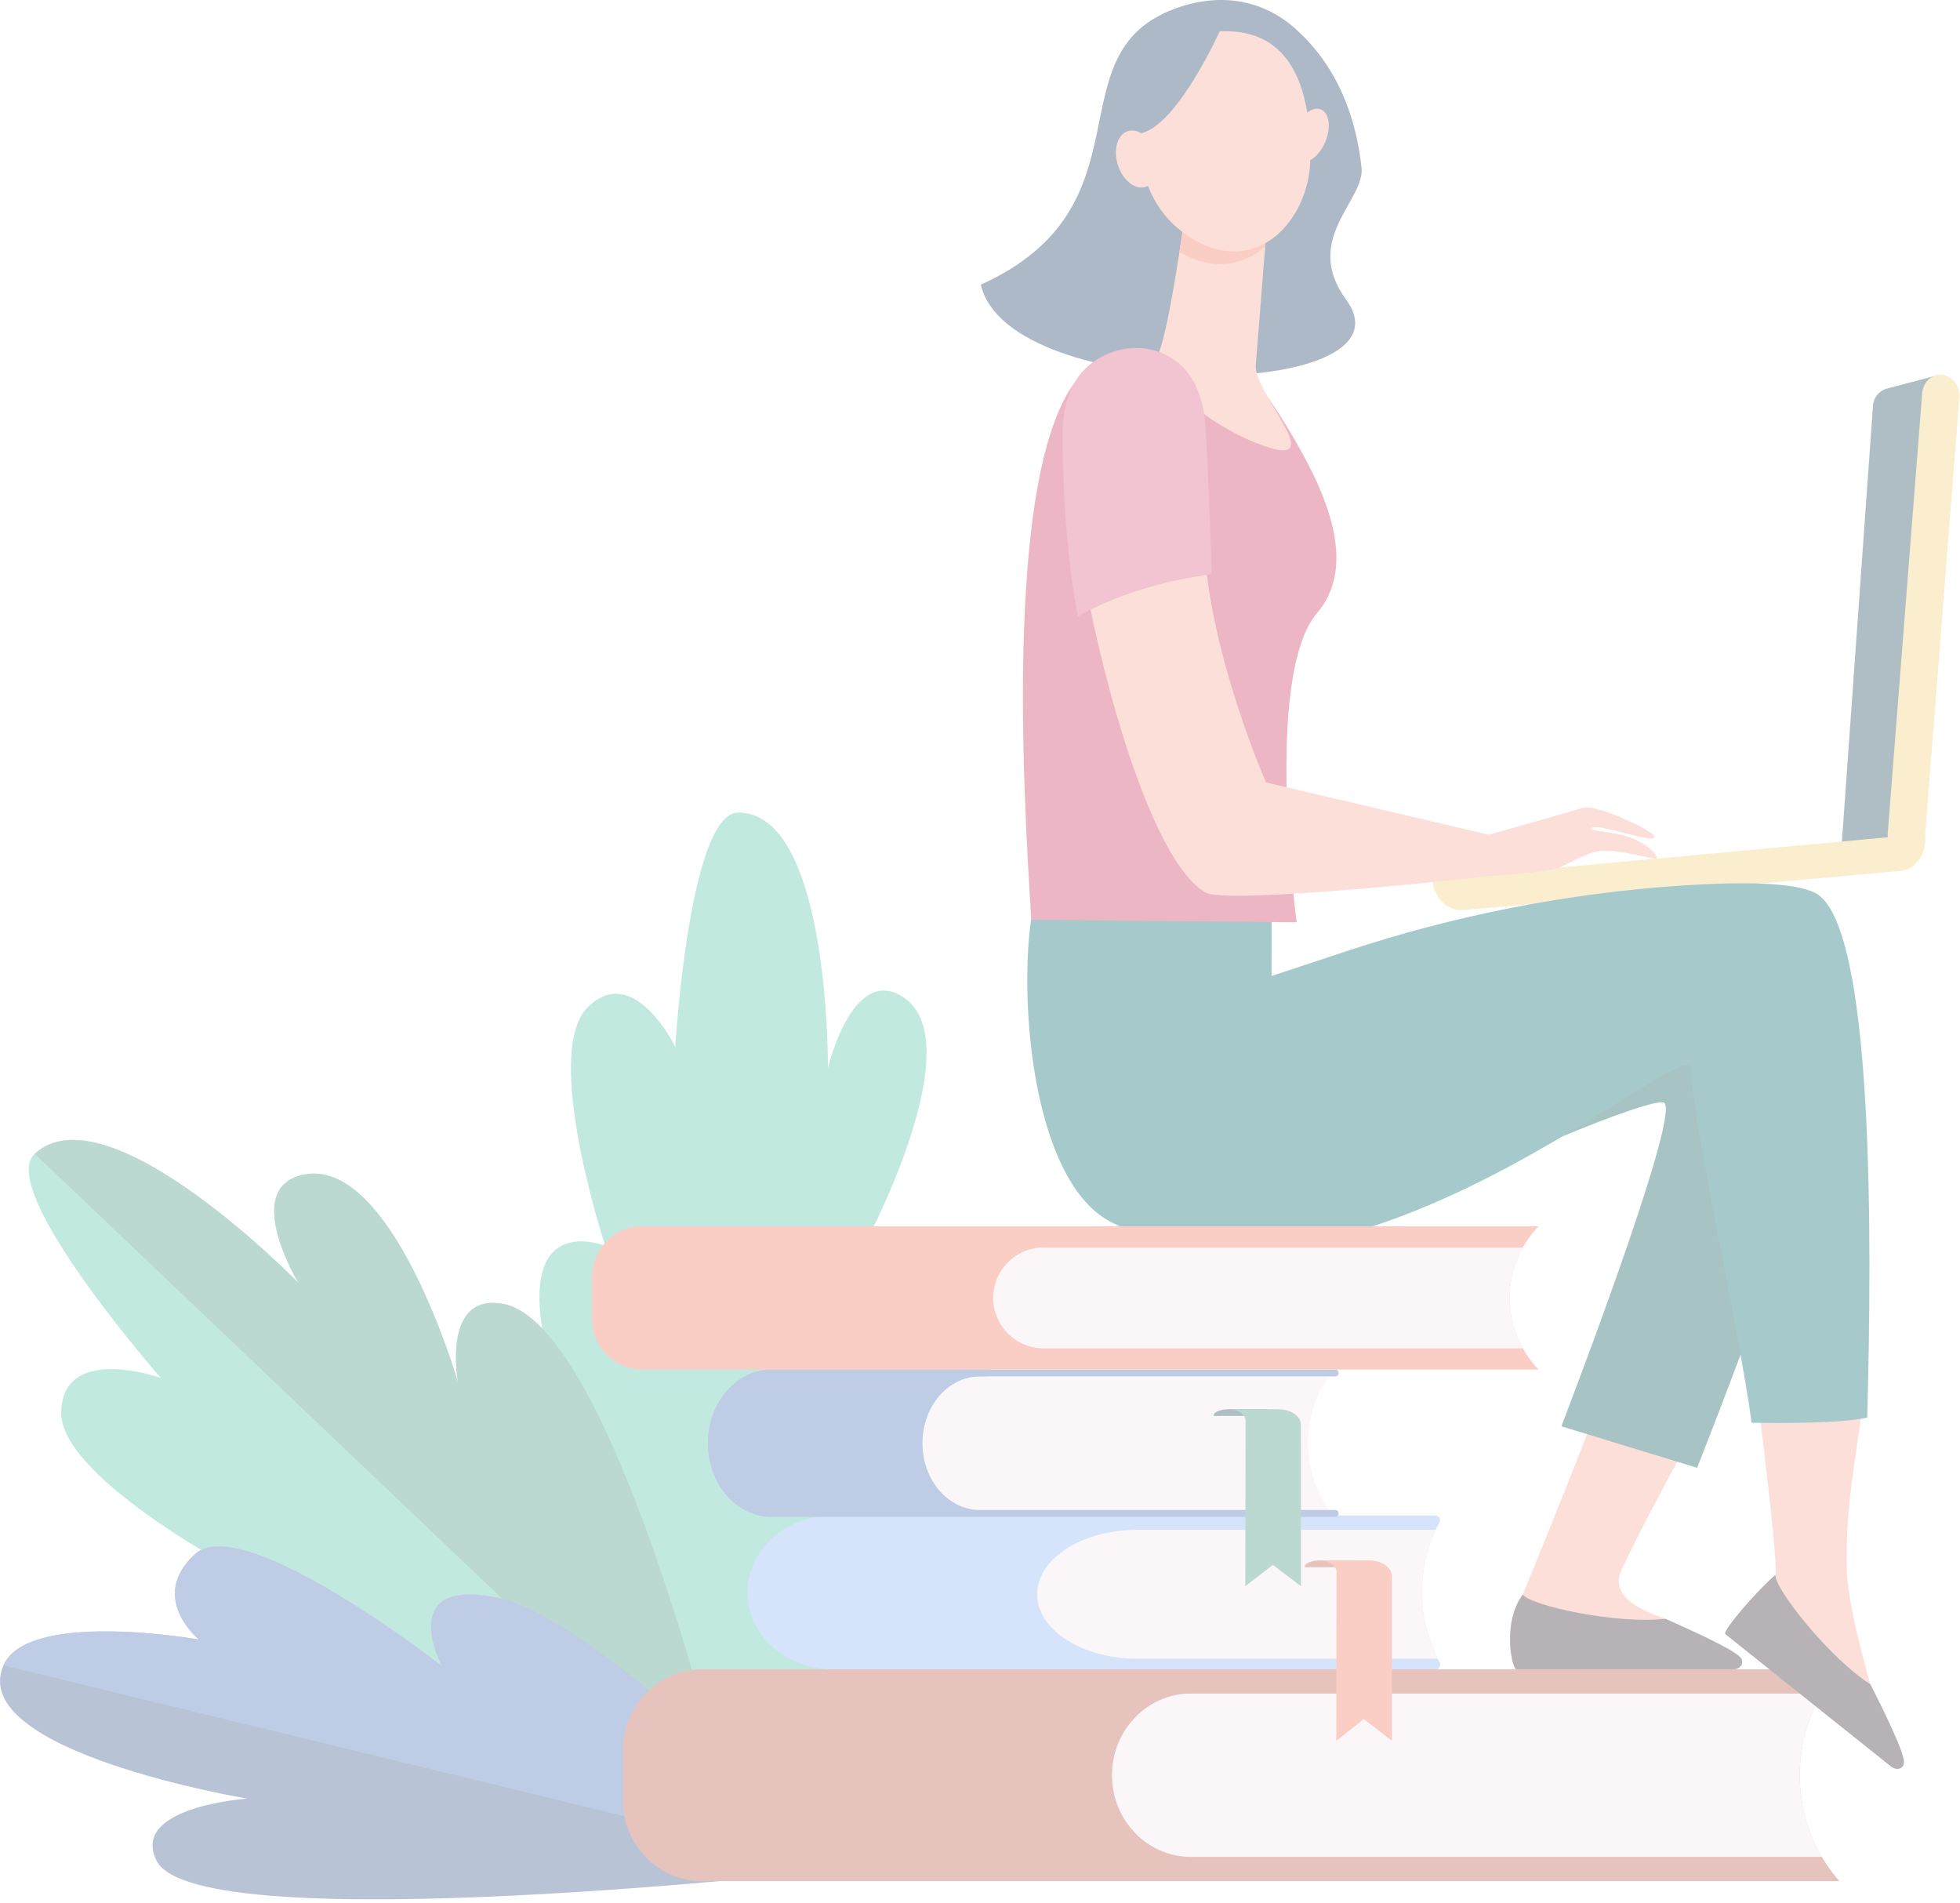
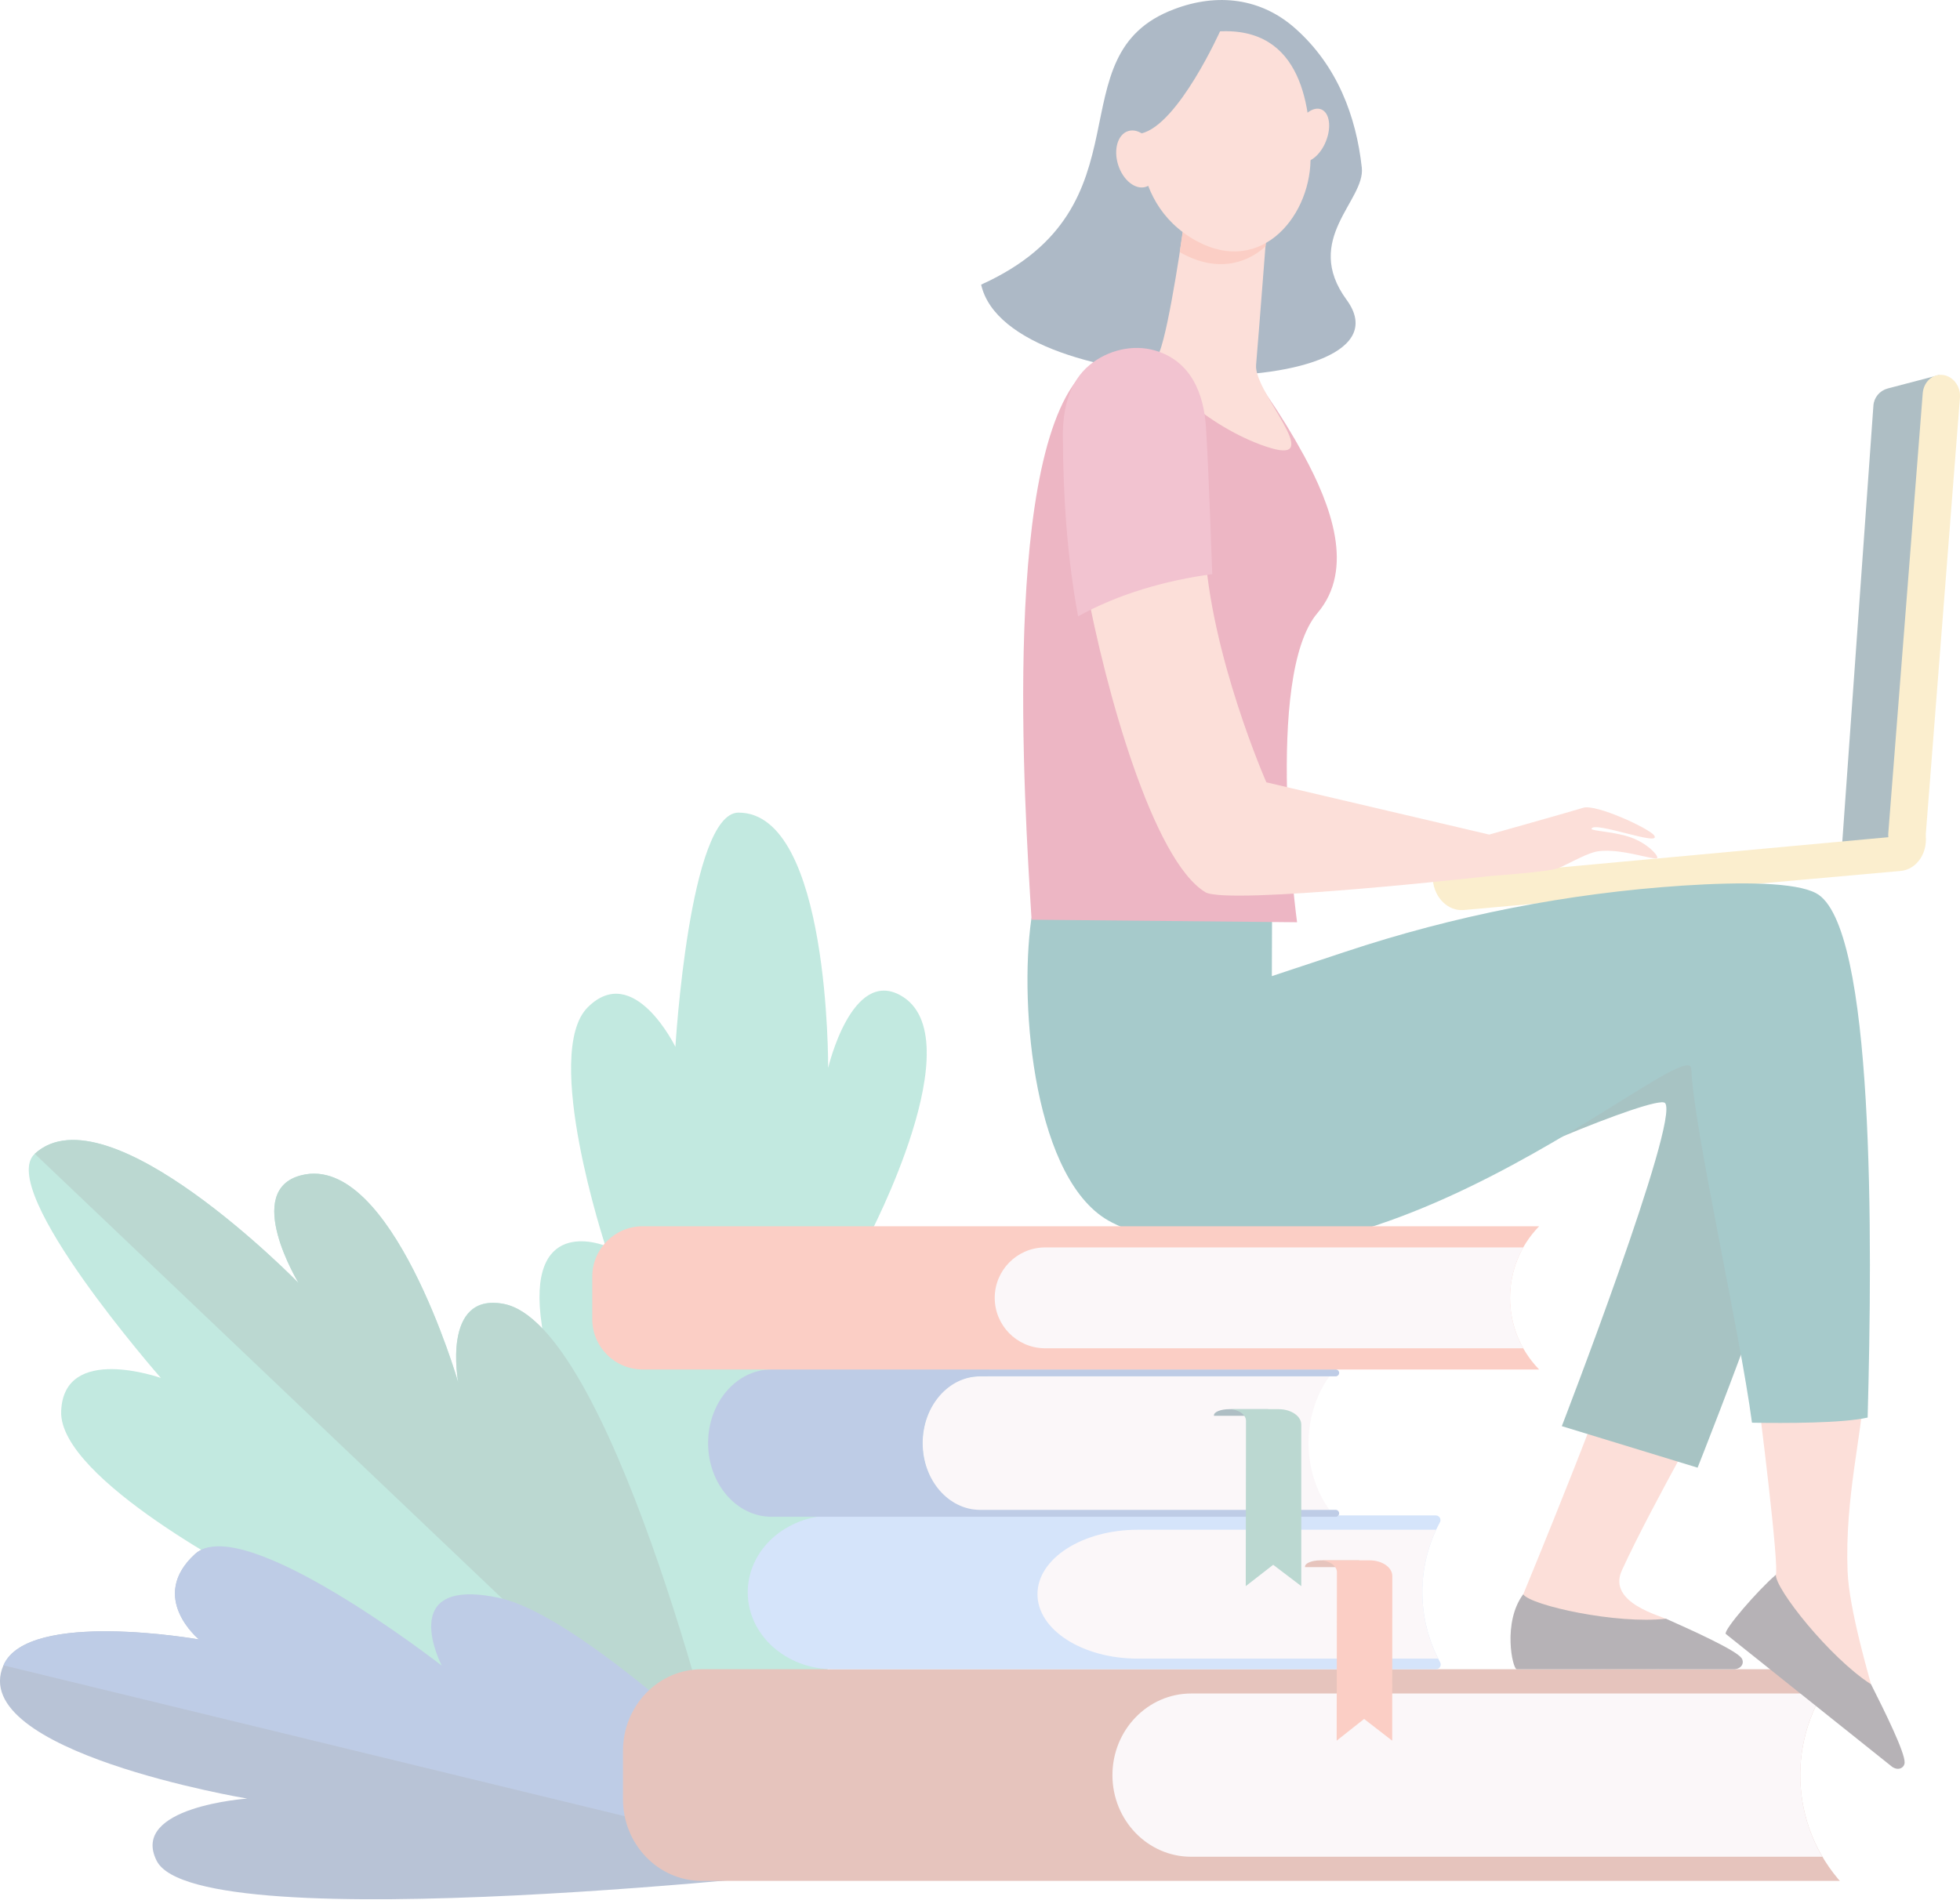
- <svg xmlns="http://www.w3.org/2000/svg" width="643" height="624" viewBox="0 0 643 624" fill="none">
-   <g opacity="0.35">
-     <path d="M225.29 615.357C225.29 615.357 180.875 464.821 177.312 431.611C173.749 398.401 198.581 408.697 198.581 408.697C198.581 408.697 177.686 345.424 192.798 330.407C207.91 315.39 221.531 343.381 221.531 343.381C221.531 343.381 226.103 266.569 242.212 266.54C272.216 266.486 271.623 350.31 271.623 350.31C271.623 350.31 279.282 317.492 295.374 326.488C319.6 340.056 284.858 405.823 284.858 405.823C284.858 405.823 315.735 405.823 326.571 421.41C346.006 449.336 225.29 615.357 225.29 615.357Z" fill="#50BFA5" />
-     <path d="M239.837 595.43C239.837 595.43 111.776 574.018 83.922 551.329C56.068 528.641 83.637 518.41 83.637 518.41C83.637 518.41 19.318 485.437 20.061 463.016C20.803 440.595 52.76 451.995 52.76 451.995C52.76 451.995 -1.434 390.194 11.397 378.461C35.297 356.604 97.923 420.846 97.923 420.846C97.923 420.846 79.32 390.295 98.915 385.462C128.461 378.17 150.271 453.504 150.271 453.504C150.271 453.504 144.731 423.755 165.116 427.716C201.681 434.823 239.837 595.43 239.837 595.43Z" fill="#50BFA5" />
-     <path d="M165.128 427.716C144.701 424.022 150.283 453.504 150.283 453.504C150.283 453.504 128.473 378.171 98.927 385.462C79.332 390.296 97.935 420.846 97.935 420.846C97.935 420.846 35.297 356.604 11.397 378.467L239.41 595.471C235.319 574.736 199.371 433.903 165.128 427.716Z" fill="#3C8F7C" />
-     <path d="M276.236 613.089C276.236 613.089 208.812 544.507 174.854 537.382C140.895 530.256 147.005 554.399 147.005 554.399C147.005 554.399 79.635 495.478 64.024 509.753C48.413 524.027 65.301 537.809 65.301 537.809C65.301 537.809 9.182 527.881 1.137 546.288C-11.208 574.588 81.083 589.985 81.083 589.985C81.083 589.985 42.41 592.663 51.394 610.405C64.915 637.137 276.236 613.089 276.236 613.089Z" fill="#355389" />
-     <path d="M1.137 546.288C9.171 527.881 65.265 537.815 65.265 537.815C65.265 537.815 48.378 524.033 63.989 509.759C79.599 495.484 144.88 546.389 144.88 546.389C144.88 546.389 129.489 516.973 163.447 524.11C197.406 531.248 276.236 613.089 276.236 613.089L1.137 546.288Z" fill="#466EB6" />
-     <path d="M603.422 617.038H230.141C215.89 617.038 204.323 605.049 204.323 590.264V574.339C204.323 559.548 215.884 547.565 230.141 547.565H603.422C586.345 566.923 586.054 596.511 602.734 616.23L603.422 617.038Z" fill="#B75742" />
-     <path d="M597.657 555.528H390.616C376.366 555.528 364.799 567.516 364.799 582.307C364.799 597.093 376.354 609.081 390.616 609.081H597.675C592.929 600.956 590.426 591.716 590.423 582.307C590.42 572.897 592.916 563.656 597.657 555.528Z" fill="#F3E8EE" />
-     <path d="M472.279 499.314C472.394 499.068 472.442 498.796 472.418 498.525C472.394 498.255 472.299 497.995 472.143 497.773C471.988 497.55 471.776 497.372 471.53 497.257C471.284 497.142 471.012 497.094 470.742 497.117H273.226C257.746 497.117 245.193 508.399 245.193 522.347C245.193 536.277 257.746 547.577 273.226 547.577H470.819C471.09 547.599 471.363 547.55 471.61 547.434C471.856 547.318 472.068 547.139 472.224 546.915C472.38 546.692 472.474 546.431 472.497 546.159C472.52 545.888 472.472 545.615 472.357 545.368C468.514 538.304 466.494 530.393 466.48 522.351C466.467 514.309 468.46 506.391 472.279 499.314Z" fill="#86B1F2" />
-     <path d="M471.033 501.814H373.147C354.978 501.814 340.246 511.279 340.246 522.952C340.246 534.626 354.978 544.091 373.147 544.091H471.68C468.369 537.556 466.59 530.352 466.478 523.027C466.366 515.702 467.923 508.447 471.033 501.814Z" fill="#F3E8EE" />
-     <path d="M445.755 511.849H433.007C430.263 511.849 428.043 512.769 428.043 513.903V514.087H445.755V511.849Z" fill="#B75742" />
-     <path d="M456.627 516.991C456.627 514.141 453.296 511.837 449.193 511.837H432.817C435.934 511.837 438.458 513.589 438.458 515.75L438.381 571.025L447.418 563.9L456.633 571.025L456.627 516.991Z" fill="#F47458" />
-     <path d="M435.964 495.3H321.043C310.854 495.3 302.588 485.497 302.588 473.402C302.588 461.306 310.848 451.503 321.043 451.503H435.964C427.182 463.646 426.837 481.453 435.144 494.059L435.964 495.3Z" fill="#F3E8EE" />
-     <path d="M302.6 473.395C302.6 461.3 311.056 451.497 321.488 451.497H438.161C438.442 451.474 438.703 451.341 438.887 451.126C439.071 450.911 439.162 450.633 439.14 450.351C439.157 450.073 439.063 449.799 438.88 449.589C438.697 449.379 438.438 449.25 438.161 449.229H253.079C241.565 449.229 232.231 460.047 232.231 473.401C232.231 486.75 241.565 497.574 253.079 497.574H438.161C438.438 497.553 438.697 497.423 438.88 497.214C439.063 497.004 439.157 496.73 439.14 496.452C439.162 496.17 439.071 495.892 438.887 495.677C438.703 495.462 438.442 495.329 438.161 495.306H321.488C311.056 495.3 302.6 485.491 302.6 473.395Z" fill="#466EB6" />
-     <path d="M415.9 462.262H403.128C400.384 462.262 398.164 463.165 398.164 464.281V464.459H415.876L415.9 462.262Z" fill="#184655" />
-     <path d="M426.772 467.315C426.772 464.525 423.441 462.256 419.338 462.256H402.973C406.091 462.256 408.614 463.972 408.614 466.092L408.537 520.299L417.574 513.328L426.79 520.299L426.772 467.315Z" fill="#3C8F7C" />
-     <path d="M619.081 127.44L636.045 122.975L624.543 276.349L604.188 277.026L614.455 133.016C614.547 131.72 615.043 130.486 615.873 129.486C616.702 128.486 617.824 127.771 619.081 127.44Z" fill="#184655" />
-     <path d="M626.063 280.719C625.669 280.762 625.271 280.762 624.876 280.719C621.509 280.321 619.009 276.972 619.306 273.231L630.588 129.013C630.879 125.279 633.848 122.571 637.221 122.969C640.593 123.367 643.087 126.715 642.79 130.456L631.508 274.674C631.277 277.958 628.931 280.458 626.063 280.719Z" fill="#F4CF73" />
-     <path d="M469.916 288.402C469.916 288.509 469.916 288.616 469.916 288.723C470.451 294.59 474.993 298.978 480.07 298.526L623.35 285.701C628.426 285.25 632.108 280.119 631.579 274.253C631.579 274.003 631.526 273.76 631.49 273.516L469.916 288.402Z" fill="#F4CF73" />
-     <path d="M569.69 443.309C560.308 448.51 531.628 439.39 531.628 438.558C531.218 446.396 499.516 523.113 499.516 523.113V546.716C499.516 546.716 564.833 549.827 563.9 544.056C562.968 538.284 559.447 542.037 546.419 531.135C545.261 530.167 526.967 525.922 531.919 515.103C541.912 493.287 563.093 456.924 569.69 443.309Z" fill="#F7A491" />
-     <path d="M497.396 547.565H568.9C571.483 547.304 572.082 545.19 571.174 543.925C569.297 541.295 555.593 535.102 546.383 530.987C530.351 532.863 502.135 526.694 499.552 523.03C492.759 532.151 495.953 547.268 497.396 547.565Z" fill="#2D232E" />
-     <path d="M481.709 388.229C480.741 385.325 543.272 358.789 546.069 361.824C551.021 367.168 512.223 467.855 512.223 467.855L556.757 481.471C556.757 481.471 603.072 365.167 601.148 343.891C599.225 322.616 576.008 298.443 525.738 313.917C475.468 329.391 481.709 388.229 481.709 388.229Z" fill="#025454" />
-     <path d="M611.177 456.543C600.62 454.62 586.939 454.073 575.99 453.883C577.278 463.633 583.548 513.642 582.402 516.711C579.522 524.259 574.282 530.675 567.463 535.006C567.463 535.006 616.016 578.815 618.95 573.756C621.883 568.697 616.782 569.374 613.606 552.683C613.327 551.198 606.302 527.904 605.887 515.334C605.049 491.345 610.815 469.85 611.177 456.543Z" fill="#F7A491" />
-     <path d="M595.602 292.951C588.827 289.335 571.257 289.21 551.906 290.463C514.205 292.964 476.979 300.272 441.13 312.207L417.141 320.152L417.218 295.552C417.218 295.552 340.881 282.78 338.245 301.697C334.243 330.199 339.207 388.033 364.645 400.942C443.618 441.046 554.358 337.057 554.756 350.661C555.296 368.931 570.699 436.926 574.636 466.692C585.591 466.882 604.408 466.876 612.567 465C614.134 406.684 614.883 303.241 595.602 292.951Z" fill="#01676B" />
-     <path d="M565.984 536.01L620.565 579.611C622.726 581.042 624.525 579.801 624.626 578.24C624.84 575.015 618.172 561.537 613.647 552.523C600.05 543.806 582.111 521.052 582.432 516.599C576.684 521.45 565.058 534.864 565.984 536.01Z" fill="#2D232E" />
-     <path d="M321.779 93.369C330.686 132.855 466.122 131.816 441.622 98.315C427.075 78.423 447.851 65.758 446.67 54.969C444.835 38.206 438.695 21.563 424.801 9.277C413.537 -0.663 399.244 -2.367 385.106 2.977C345.056 18.041 378.616 67.646 321.779 93.369Z" fill="#13375B" />
-     <path d="M427.633 149.392C423.945 142.622 419.908 136.047 415.538 129.696C409.356 118.711 393.395 113.159 393.395 113.159C393.395 113.159 388.051 113.266 381.923 113.569C381.709 114.332 381.312 115.031 380.766 115.606C378.462 117.333 365.256 115.101 356.729 120.896C328.139 145.402 336.048 264.188 338.322 301.703L425.388 302.528C425.388 302.528 414.409 221.774 432.104 201.063C444.395 186.616 436.468 165.673 427.633 149.392Z" fill="#CA2E55" />
-     <path d="M388.384 72.972C388.384 72.972 383.598 107.151 380.255 115.458C376.912 123.765 398.662 141.525 416.708 146.928C434.753 152.332 411.185 128.58 411.957 119.703C412.729 110.826 415.989 68.786 415.989 68.786L388.384 72.972Z" fill="#F7A491" />
-     <path d="M415.057 80.828C415.585 73.875 415.971 68.774 415.971 68.774L388.384 72.972C388.384 72.972 387.689 76.986 386.917 82.669C398.104 89.153 408.163 87.105 415.057 80.828Z" fill="#F47458" />
-     <path d="M397.035 10.542C389.848 12.544 383.612 17.046 379.447 23.237C372.732 33.48 368.13 63.614 390.236 77.722C412.343 91.831 429.551 71.856 429.848 52.463C430.145 33.07 425.958 7.133 397.035 10.542Z" fill="#F7A491" />
-     <path d="M434.85 46.362C436.736 41.674 436.053 36.983 433.324 35.885C430.596 34.787 426.854 37.697 424.967 42.385C423.081 47.073 423.764 51.764 426.493 52.862C429.222 53.96 432.963 51.05 434.85 46.362Z" fill="#F7A491" />
-     <path d="M400.301 9.906C400.301 9.906 386.436 40.979 374.258 43.77C362.079 46.561 362.257 62.177 362.257 62.177C362.257 62.177 362.531 26.051 373.943 17.762C385.356 9.473 400.301 9.906 400.301 9.906Z" fill="#13375B" />
-     <path d="M375.809 61.292C379.222 60.208 380.689 55.237 379.086 50.19C377.483 45.142 373.416 41.929 370.003 43.013C366.59 44.097 365.123 49.068 366.726 54.115C368.329 59.163 372.396 62.376 375.809 61.292Z" fill="#F7A491" />
-     <path d="M534.834 274.698C529.609 272.81 521.836 272.573 521.967 271.884C522.49 269.093 545.57 278.047 542.453 273.974C540.719 271.706 523.452 263.672 519.248 265.002C515.174 266.29 488.424 273.796 488.424 273.796L415.324 256.659C415.324 256.659 396.869 214.732 395.07 178.737C379.815 180.797 369.436 184.568 356.177 191.925C362.572 226.364 378.105 282.216 395.284 292.69C402.534 297.072 488.781 287.399 488.781 287.399C488.781 287.399 507.782 286.057 510.899 284.864C513.274 283.955 519.319 280.541 522.62 279.609C530.12 277.483 543.486 282.815 543.527 281.349C543.563 280.274 540.173 276.628 534.834 274.698Z" fill="#F7A491" />
-     <path d="M395.515 140.219C394.815 129.133 390.616 118.433 378.818 114.983C371.509 112.845 363.308 114.888 357.442 119.662C350.495 125.338 348.535 134.441 348.583 143.057C348.654 162.652 349.99 182.912 353.564 202.174C366.818 194.817 382.292 190.393 397.546 188.333C397.57 188.238 396.447 154.867 395.515 140.219Z" fill="#DB5279" />
-     <path d="M504.783 402.255H210.742C206.356 402.255 202.15 403.997 199.049 407.098C195.947 410.199 194.205 414.406 194.205 418.792V432.698C194.205 437.084 195.947 441.29 199.049 444.391C202.15 447.492 206.356 449.235 210.742 449.235H504.783L504.629 449.074C498.576 442.775 495.209 434.369 495.237 425.633C495.266 416.897 498.689 408.514 504.783 402.255Z" fill="#F47458" />
-     <path d="M499.576 409.213H342.372C337.987 409.215 333.782 410.958 330.682 414.059C327.582 417.16 325.841 421.365 325.841 425.75C325.841 430.136 327.583 434.342 330.684 437.443C333.786 440.545 337.992 442.287 342.378 442.287H499.576C496.735 437.238 495.243 431.543 495.243 425.75C495.243 419.957 496.735 414.262 499.576 409.213Z" fill="#F3E8EE" />
+ <svg xmlns="http://www.w3.org/2000/svg" viewBox="0 0 642.81 623.02">
+   <defs>
+     <style>.cls-1{opacity:0.35;}.cls-2{fill:#50bfa5;}.cls-3{fill:#3c8f7c;}.cls-4{fill:#355389;}.cls-5{fill:#466eb6;}.cls-6{fill:#b75742;}.cls-7{fill:#f3e8ee;}.cls-8{fill:#86b1f2;}.cls-9{fill:#f47458;}.cls-10{fill:#184655;}.cls-11{fill:#f4cf73;}.cls-12{fill:#f7a491;}.cls-13{fill:#2d232e;}.cls-14{fill:#025454;}.cls-15{fill:#01676b;}.cls-16{fill:#13375b;}.cls-17{fill:#ca2e55;}.cls-18{fill:#db5279;}</style>
+   </defs>
+   <g id="Calque_2" data-name="Calque 2">
+     <g id="Calque_1-2" data-name="Calque 1">
+       <g class="cls-1">
+         <path class="cls-2" d="M225.29,615.36s-44.41-150.54-48-183.75,21.27-22.91,21.27-22.91-20.89-63.27-5.78-78.29,28.73,13,28.73,13,4.57-76.81,20.68-76.84c30-.05,29.41,83.77,29.41,83.77s7.66-32.82,23.75-23.82c24.23,13.57-10.52,79.33-10.52,79.33s30.88,0,41.71,15.59C346,449.34,225.29,615.36,225.29,615.36Z" />
+         <path class="cls-2" d="M239.84,595.43S111.78,574,83.92,551.33s-.28-32.92-.28-32.92-64.32-33-63.58-55.39,32.7-11,32.7-11-54.19-61.8-41.36-73.53c23.9-21.86,86.53,42.39,86.53,42.39s-18.6-30.55,1-35.38c29.55-7.29,51.36,68,51.36,68s-5.54-29.75,14.85-25.79C201.68,434.82,239.84,595.43,239.84,595.43Z" />
+         <path class="cls-3" d="M165.13,427.72C144.7,424,150.28,453.5,150.28,453.5s-21.81-75.33-51.36-68c-19.59,4.83-1,35.38-1,35.38S35.3,356.6,11.4,378.47l228,217C235.32,574.74,199.37,433.9,165.13,427.72Z" />
+         <path class="cls-4" d="M276.24,613.09s-67.42-68.58-101.38-75.71-27.85,17-27.85,17-67.37-58.92-83-44.65,1.28,28.06,1.28,28.06-56.12-9.93-64.16,8.48C-11.21,574.59,81.08,590,81.08,590s-38.67,2.68-29.69,20.42C64.91,637.14,276.24,613.09,276.24,613.09Z" />
+         <path class="cls-5" d="M1.14,546.29c8-18.41,64.13-8.47,64.13-8.47S48.38,524,64,509.76s80.89,36.63,80.89,36.63S129.49,517,163.45,524.11s112.79,89,112.79,89Z" />
+         <path class="cls-6" d="M603.42,617H230.14c-14.25,0-25.82-12-25.82-26.77V574.34c0-14.79,11.56-26.77,25.82-26.77H603.42a52.89,52.89,0,0,0-.69,68.66Z" />
+         <path class="cls-7" d="M597.66,555.53h-207c-14.25,0-25.82,12-25.82,26.78s11.55,26.77,25.82,26.77H597.67a53.12,53.12,0,0,1,0-53.55Z" />
+         <path class="cls-8" d="M472.28,499.31a1.55,1.55,0,0,0-1.54-2.2H273.23c-15.48,0-28,11.28-28,25.23s12.55,25.23,28,25.23H470.82a1.56,1.56,0,0,0,1.4-.66,1.55,1.55,0,0,0,.27-.76,1.56,1.56,0,0,0-.14-.79,48.33,48.33,0,0,1-.08-46.05Z" />
+         <path class="cls-7" d="M471,501.81H373.15c-18.17,0-32.9,9.46-32.9,21.14s14.73,21.14,32.9,21.14h98.53a48.24,48.24,0,0,1-.65-42.28Z" />
+         <path class="cls-6" d="M445.76,511.85H433c-2.74,0-5,.92-5,2.05v.18h17.71Z" />
+         <path class="cls-9" d="M456.63,517c0-2.85-3.33-5.15-7.43-5.15H432.82c3.12,0,5.64,1.75,5.64,3.91L438.38,571l9-7.12,9.21,7.13Z" />
+         <path class="cls-7" d="M436,495.3H321c-10.19,0-18.45-9.8-18.45-21.9s8.26-21.9,18.45-21.9H436c-8.78,12.14-9.13,30-.82,42.56Z" />
+         <path class="cls-5" d="M302.6,473.39c0-12.1,8.46-21.9,18.89-21.9H438.16a1.14,1.14,0,0,0,0-2.27H253.08c-11.51,0-20.85,10.82-20.85,24.17s9.33,24.17,20.85,24.17H438.16a1.14,1.14,0,0,0,0-2.27H321.49C311.06,495.3,302.6,485.49,302.6,473.39Z" />
+         <path class="cls-10" d="M415.9,462.26H403.13c-2.74,0-5,.9-5,2v.18h17.71Z" />
+         <path class="cls-3" d="M426.77,467.32c0-2.79-3.33-5.06-7.43-5.06H403c3.12,0,5.64,1.72,5.64,3.84l-.08,54.21,9-7,9.22,7Z" />
+         <path class="cls-10" d="M619.08,127.44,636,123l-11.5,153.37-20.36.68,10.27-144a6.23,6.23,0,0,1,4.63-5.58Z" />
+         <path class="cls-11" d="M626.06,280.72a5.48,5.48,0,0,1-1.19,0c-3.37-.4-5.87-3.75-5.57-7.49L630.59,129c.29-3.73,3.26-6.44,6.63-6s5.87,3.75,5.57,7.49L631.51,274.67A6.28,6.28,0,0,1,626.06,280.72Z" />
+         <path class="cls-11" d="M469.92,288.4v.32c.54,5.87,5.08,10.26,10.15,9.8L623.35,285.7c5.08-.45,8.76-5.58,8.23-11.45a5,5,0,0,0-.09-.74Z" />
+         <path class="cls-12" d="M569.69,443.31c-9.38,5.2-38.06-3.92-38.06-4.75-.41,7.84-32.11,84.55-32.11,84.55v23.6s65.32,3.11,64.38-2.66-4.45-2-17.48-12.92c-1.16-1-19.45-5.21-14.5-16C541.91,493.29,563.09,456.92,569.69,443.31Z" />
+         <path class="cls-13" d="M497.4,547.57h71.5c2.58-.26,3.18-2.37,2.27-3.64-1.88-2.63-15.58-8.82-24.79-12.94-16,1.88-44.25-4.29-46.83-8C492.76,532.15,496,547.27,497.4,547.57Z" />
+         <path class="cls-14" d="M481.71,388.23c-1-2.9,61.56-29.44,64.36-26.4,5,5.34-33.85,106-33.85,106l44.53,13.62s46.32-116.3,44.39-137.58-25.14-45.45-75.41-30S481.71,388.23,481.71,388.23Z" />
+         <path class="cls-12" d="M611.18,456.54c-10.56-1.92-24.24-2.47-35.19-2.66,1.29,9.75,7.56,59.76,6.41,62.83A37.52,37.52,0,0,1,567.46,535S616,578.82,619,573.76s-2.17-4.38-5.34-21.07c-.28-1.48-7.3-24.78-7.72-37.35C605,491.35,610.81,469.85,611.18,456.54Z" />
+         <path class="cls-15" d="M595.6,293c-6.77-3.62-24.34-3.74-43.7-2.49a443.66,443.66,0,0,0-110.78,21.74l-24,7.95.08-24.6s-76.34-12.77-79,6.14c-4,28.5,1,86.34,26.4,99.24,79,40.1,189.71-63.88,190.11-50.28.54,18.27,15.94,86.26,19.88,116,11,.19,29.77.18,37.93-1.69C614.13,406.68,614.88,303.24,595.6,293Z" />
+         <path class="cls-13" d="M566,536l54.58,43.6c2.16,1.43,4,.19,4.06-1.37.21-3.22-6.45-16.7-11-25.72-13.6-8.72-31.54-31.47-31.21-35.92C576.68,521.45,565.06,534.86,566,536Z" />
+         <path class="cls-16" d="M321.78,93.37c8.91,39.49,144.34,38.45,119.84,4.95-14.55-19.89,6.23-32.56,5-43.35-1.84-16.76-8-33.41-21.87-45.69C413.54-.66,399.24-2.37,385.11,3,345.06,18,378.62,67.65,321.78,93.37Z" />
+         <path class="cls-17" d="M427.63,149.39a222.62,222.62,0,0,0-12.1-19.7c-6.18-11-22.14-16.54-22.14-16.54s-5.34.11-11.47.41a4.87,4.87,0,0,1-1.16,2c-2.3,1.73-15.51-.51-24,5.29C328.14,145.4,336,264.19,338.32,301.7l87.07.83s-11-80.75,6.72-101.47C444.39,186.62,436.47,165.67,427.63,149.39Z" />
+         <path class="cls-12" d="M388.38,73s-4.79,34.18-8.13,42.49,18.41,26.07,36.45,31.47-5.52-18.35-4.75-27.22,4-50.92,4-50.92Z" />
+         <path class="cls-9" d="M415.06,80.83,416,68.77,388.38,73s-.7,4-1.47,9.7C398.1,89.15,408.16,87.1,415.06,80.83Z" />
+         <path class="cls-12" d="M397,10.54a31.34,31.34,0,0,0-17.59,12.7c-6.71,10.24-11.32,40.38,10.79,54.49s39.32-5.87,39.61-25.26S426,7.13,397,10.54Z" />
+         <path class="cls-12" d="M434.85,46.36c1.89-4.69,1.2-9.38-1.53-10.48s-6.47,1.81-8.36,6.5-1.2,9.38,1.53,10.48S433,51,434.85,46.36Z" />
+         <path class="cls-16" d="M400.3,9.91s-13.86,31.07-26,33.86-12,18.41-12,18.41.27-36.13,11.69-44.42S400.3,9.91,400.3,9.91Z" />
+         <path class="cls-12" d="M375.81,61.29c3.41-1.08,4.88-6.05,3.28-11.1S373.42,41.93,370,43s-4.88,6.05-3.28,11.1S372.4,62.38,375.81,61.29Z" />
+         <path class="cls-12" d="M534.83,274.7c-5.22-1.89-13-2.12-12.87-2.81.52-2.79,23.6,6.16,20.49,2.09-1.73-2.27-19-10.3-23.21-9s-30.82,8.79-30.82,8.79l-73.1-17.14s-18.46-41.93-20.25-77.92c-15.26,2.06-25.63,5.83-38.89,13.19,6.39,34.44,21.93,90.29,39.11,100.76,7.25,4.38,93.5-5.29,93.5-5.29s19-1.34,22.12-2.53c2.38-.91,8.42-4.32,11.72-5.26,7.5-2.13,20.87,3.21,20.91,1.74C543.56,280.27,540.17,276.63,534.83,274.7Z" />
+         <path class="cls-18" d="M395.52,140.22c-.7-11.09-4.9-21.79-16.7-25.24-7.31-2.14-15.51-.1-21.38,4.68-6.95,5.68-8.91,14.78-8.86,23.4.07,19.59,1.41,39.85,5,59.12,13.25-7.36,28.73-11.78,44-13.84C397.57,188.24,396.45,154.87,395.52,140.22Z" />
+         <path class="cls-9" d="M504.78,402.26h-294a16.54,16.54,0,0,0-16.54,16.54V432.7a16.54,16.54,0,0,0,16.54,16.54h294l-.15-.16a33.67,33.67,0,0,1,.15-46.82Z" />
+         <path class="cls-7" d="M499.58,409.21H342.37a16.54,16.54,0,0,0,0,33.07h157.2a33.72,33.72,0,0,1,0-33.07Z" />
+       </g>
+     </g>
  </g>
</svg>
